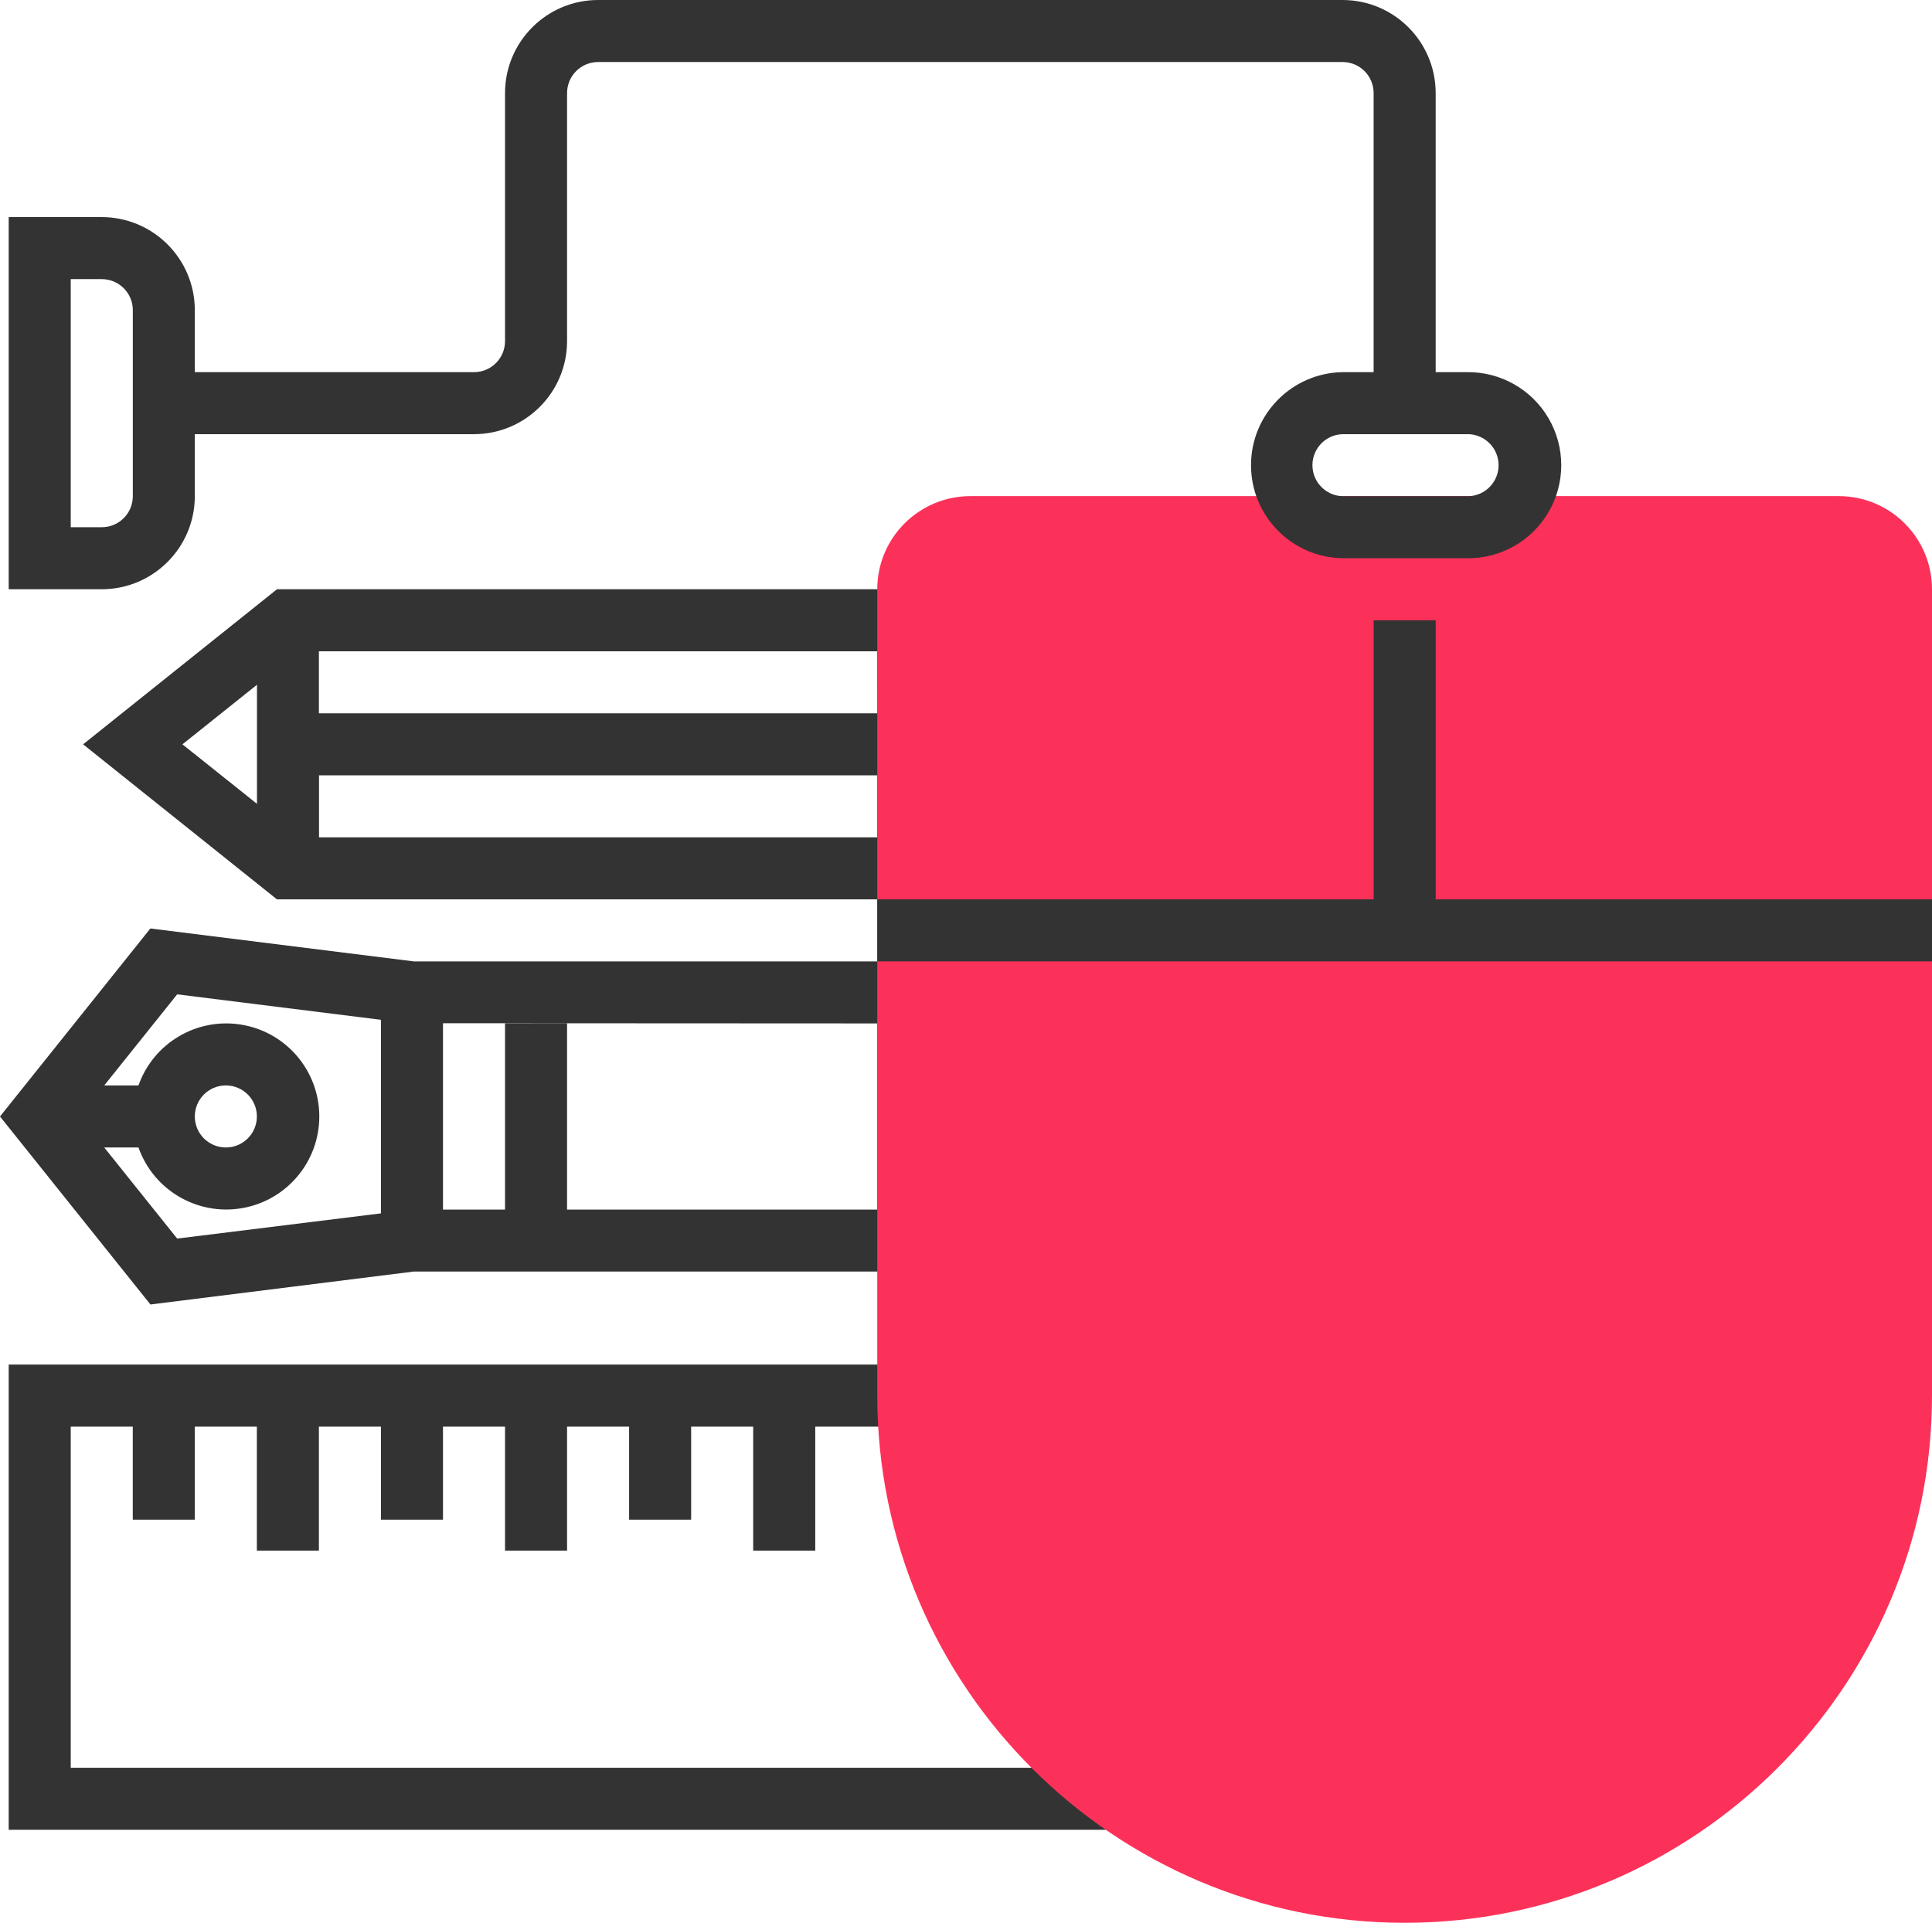
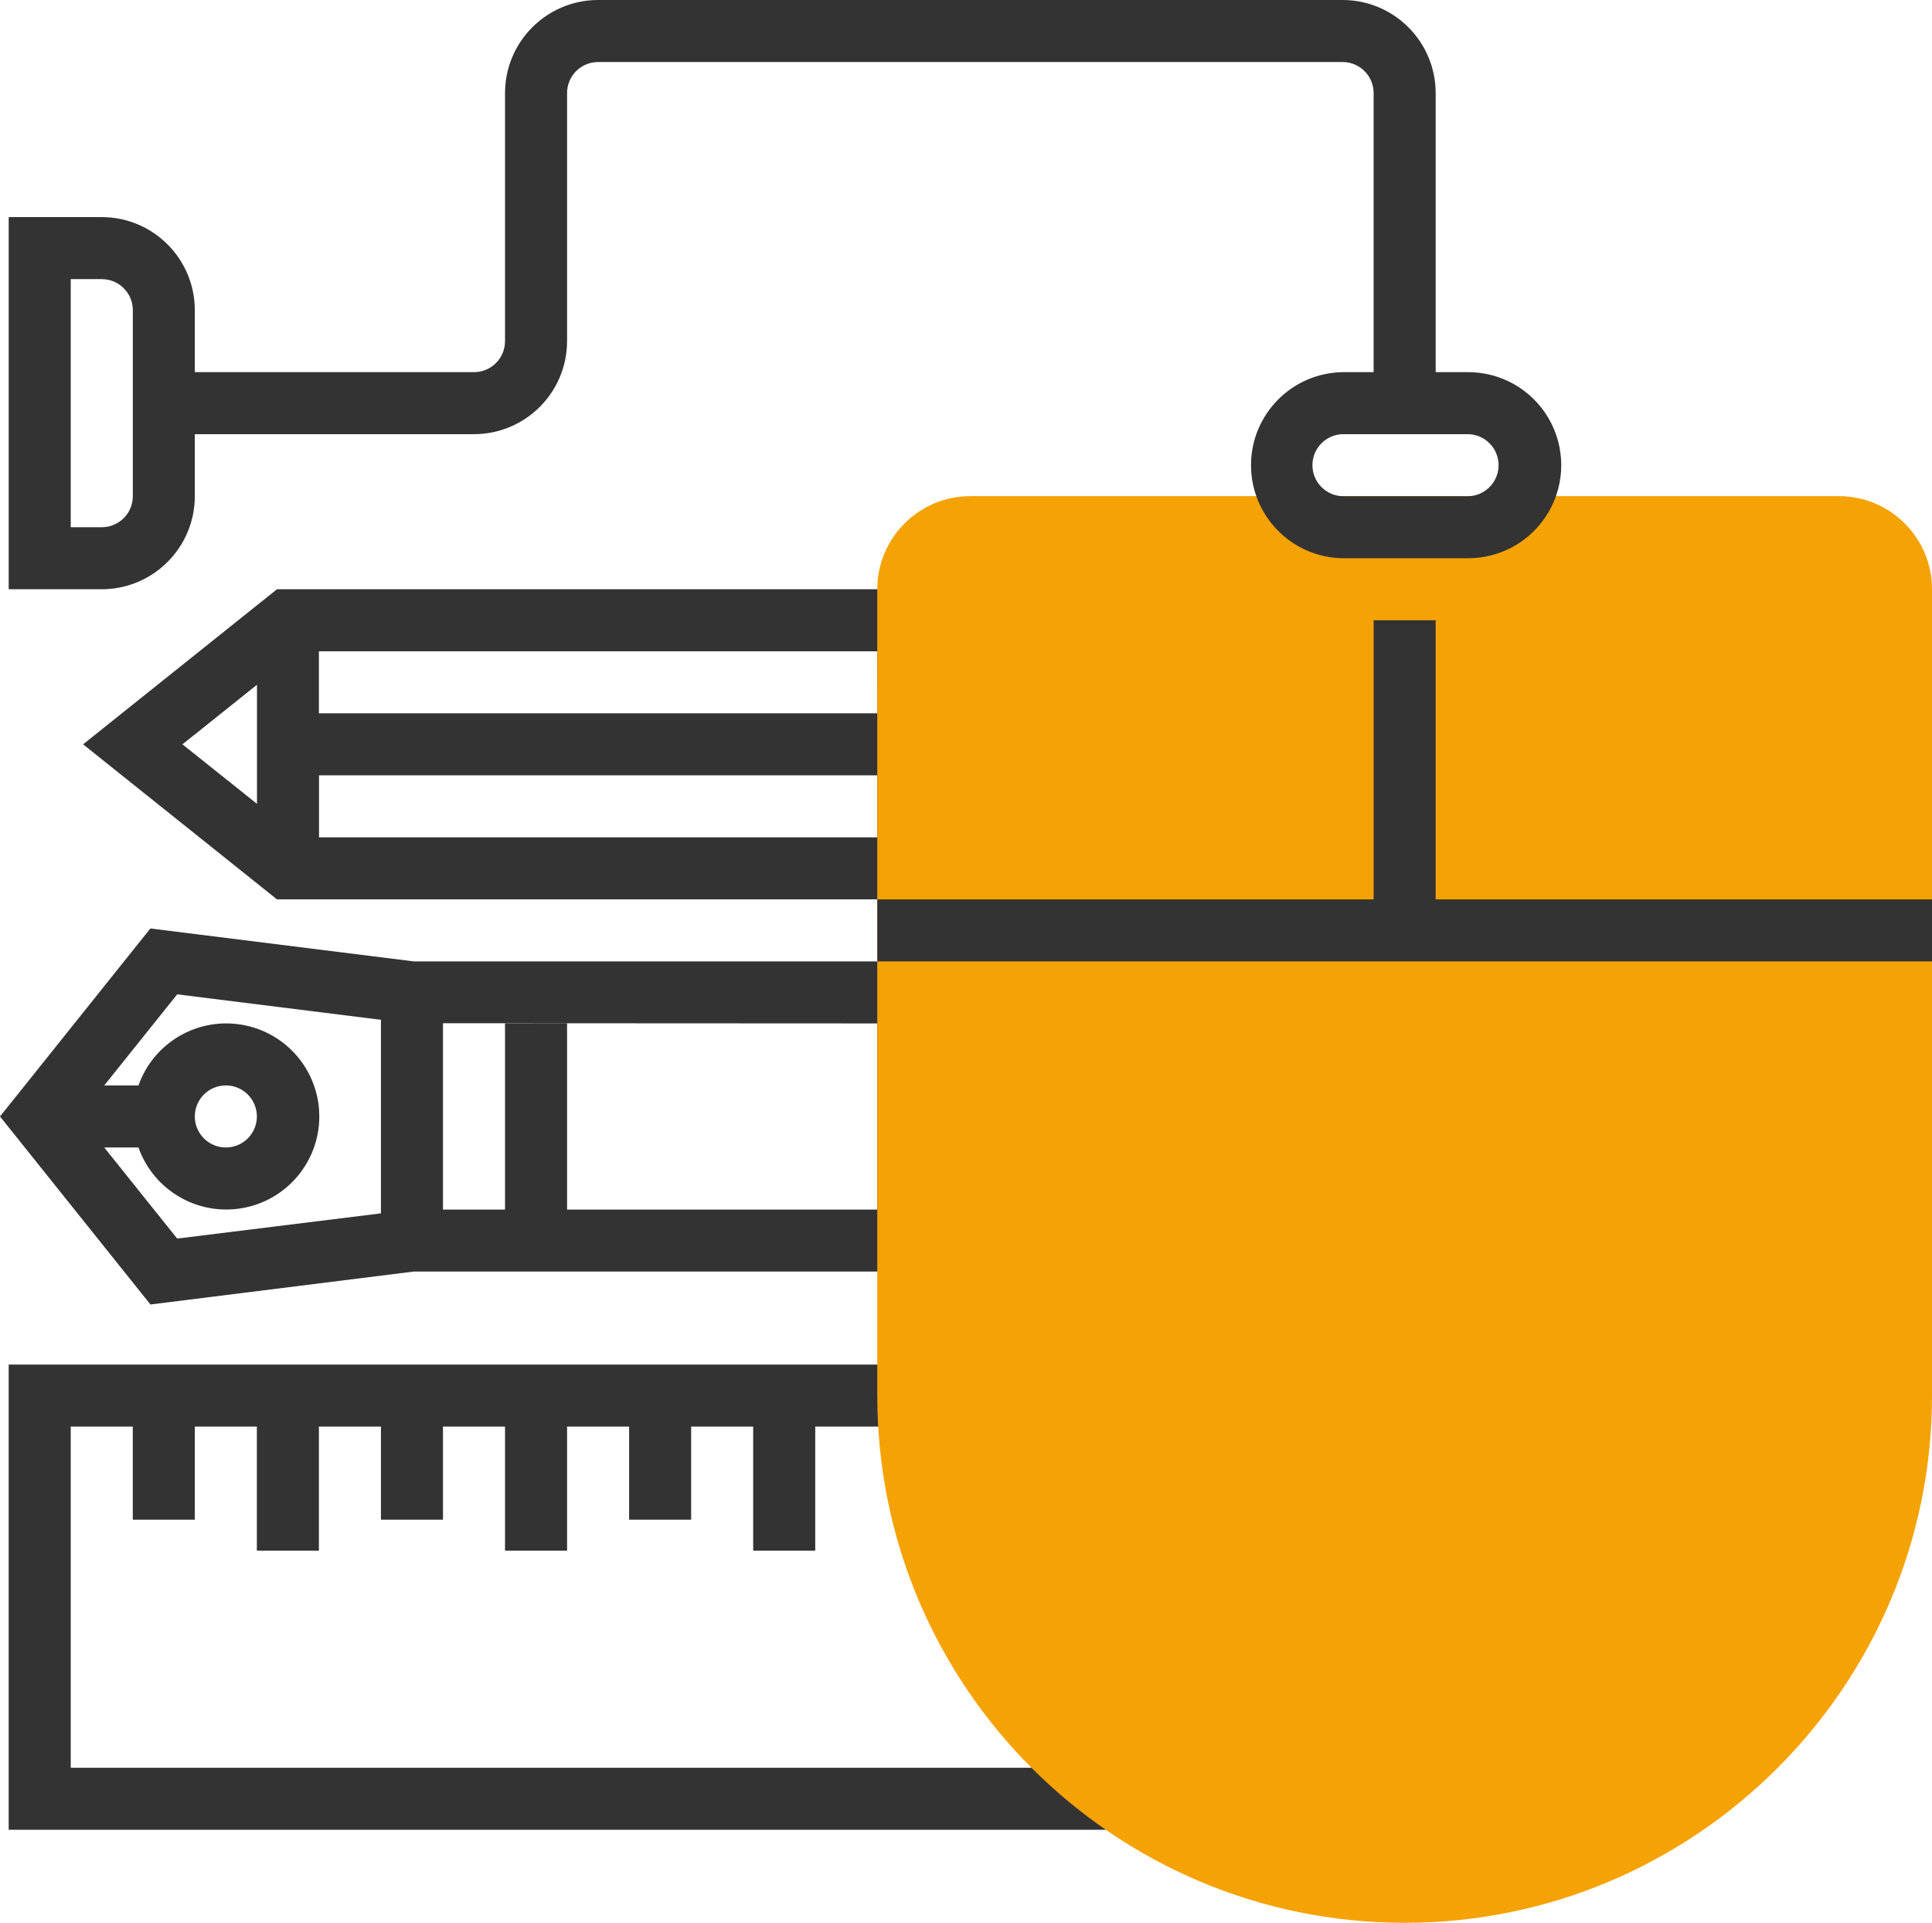
<svg xmlns="http://www.w3.org/2000/svg" viewBox="0 0 800 796.4">
  <defs>
-     <style>.a{fill:#333;}.b{fill:#fc315a;}</style>
+     <style>.a{fill:#333;}.b{fill:#f5a205;}</style>
  </defs>
  <path class="a" d="M389,372.51V244.06H114.69L34.41,308.29l80.28,64.22Zm-256.9-25.69V321.13H363.26v25.69Zm231.21-51.38H132.05V269.75H363.26Zm-256.9-11.82v49.32L75.54,308.29Z" />
  <path class="a" d="M171.38,526.65H389V398.2H171.38L62.27,384.56,0,462.43,62.29,540.3ZM363.26,501H234.81V423.89H209.12V501H183.43V423.8l179.83.09ZM73.37,411.84l84.37,10.55v80.17L73.37,513,43.16,475.27H57.34a38.54,38.54,0,1,0,0-25.69H43.16Zm7.3,50.59a12.85,12.85,0,1,1,12.84,12.84A12.85,12.85,0,0,1,80.67,462.43Z" />
  <polygon class="a" points="29.29 732.18 29.29 590.88 54.98 590.88 54.98 629.42 80.67 629.42 80.67 590.88 106.36 590.88 106.36 642.26 132.05 642.26 132.05 590.88 157.74 590.88 157.74 629.42 183.43 629.42 183.43 590.88 209.12 590.88 209.12 642.26 234.81 642.26 234.81 590.88 260.5 590.88 260.5 629.42 286.19 629.42 286.19 590.88 311.88 590.88 311.88 642.26 337.57 642.26 337.57 590.88 376.11 590.88 376.11 565.19 3.6 565.19 3.6 757.87 466.02 757.87 466.02 732.18 29.29 732.18" />
  <path class="b" d="M581.63,796.4c-120.41,0-218.37-97.95-218.37-218.37v-334a38.58,38.58,0,0,1,38.54-38.54H761.46A38.58,38.58,0,0,1,800,244.06V578C800,698.45,702,796.4,581.63,796.4Z" />
  <polygon class="a" points="594.48 372.51 594.48 256.9 568.79 256.9 568.79 372.51 363.26 372.51 363.26 398.2 800 398.2 800 372.51 594.48 372.51" />
  <path class="a" d="M607.32,154.14H594.48V38.54A38.58,38.58,0,0,0,555.94,0H247.66a38.58,38.58,0,0,0-38.54,38.54V141.3a12.84,12.84,0,0,1-12.85,12.84H80.67V128.45A38.58,38.58,0,0,0,42.13,89.92H3.6V244.06H42.13a38.58,38.58,0,0,0,38.54-38.54V179.83h115.6a38.58,38.58,0,0,0,38.54-38.53V38.54a12.86,12.86,0,0,1,12.85-12.85H555.94a12.86,12.86,0,0,1,12.85,12.85v115.6H555.94a38.54,38.54,0,0,0,0,77.07h51.38a38.54,38.54,0,1,0,0-77.07ZM55,205.52a12.86,12.86,0,0,1-12.85,12.85H29.29V115.61H42.13A12.85,12.85,0,0,1,55,128.45Zm552.34,0H555.94a12.85,12.85,0,0,1,0-25.69h51.38a12.85,12.85,0,1,1,0,25.69Z" />
</svg>
